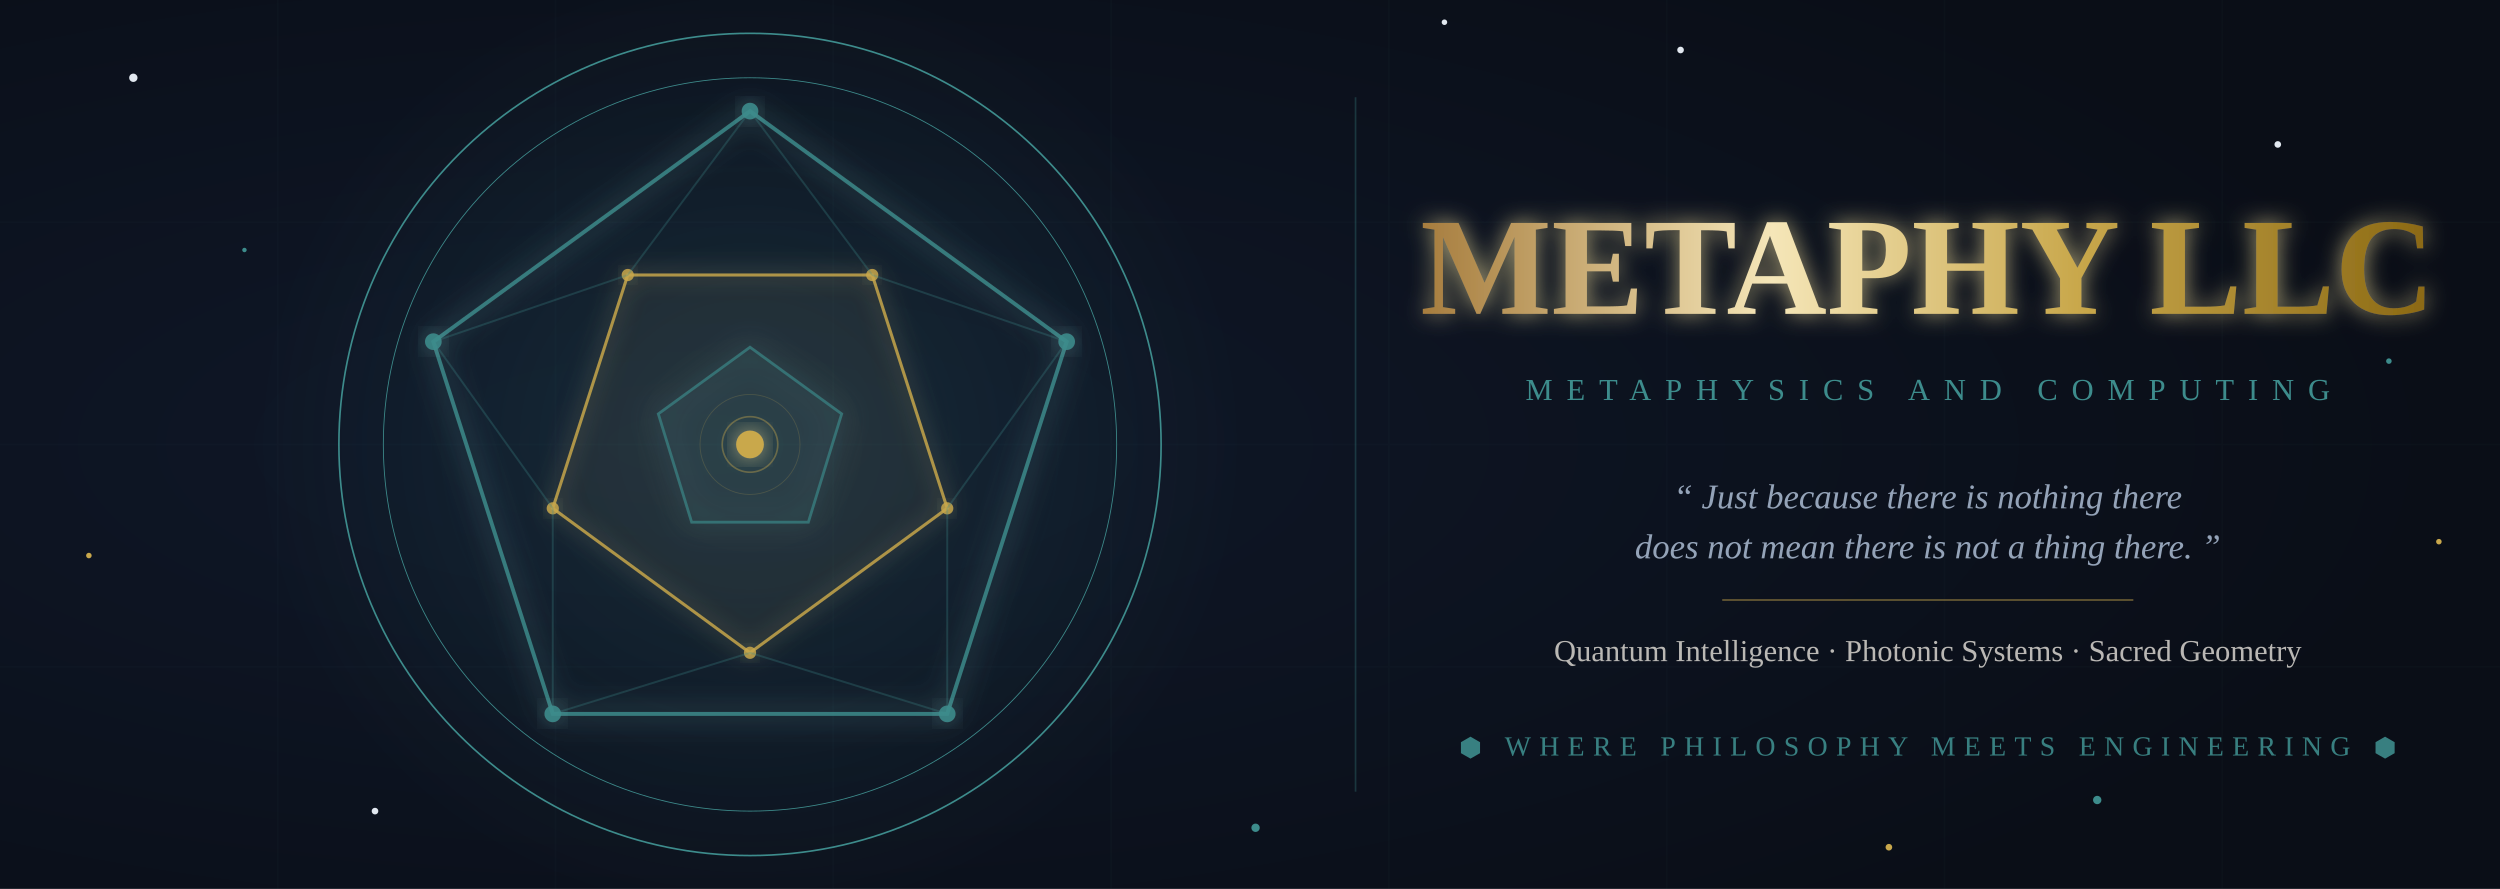
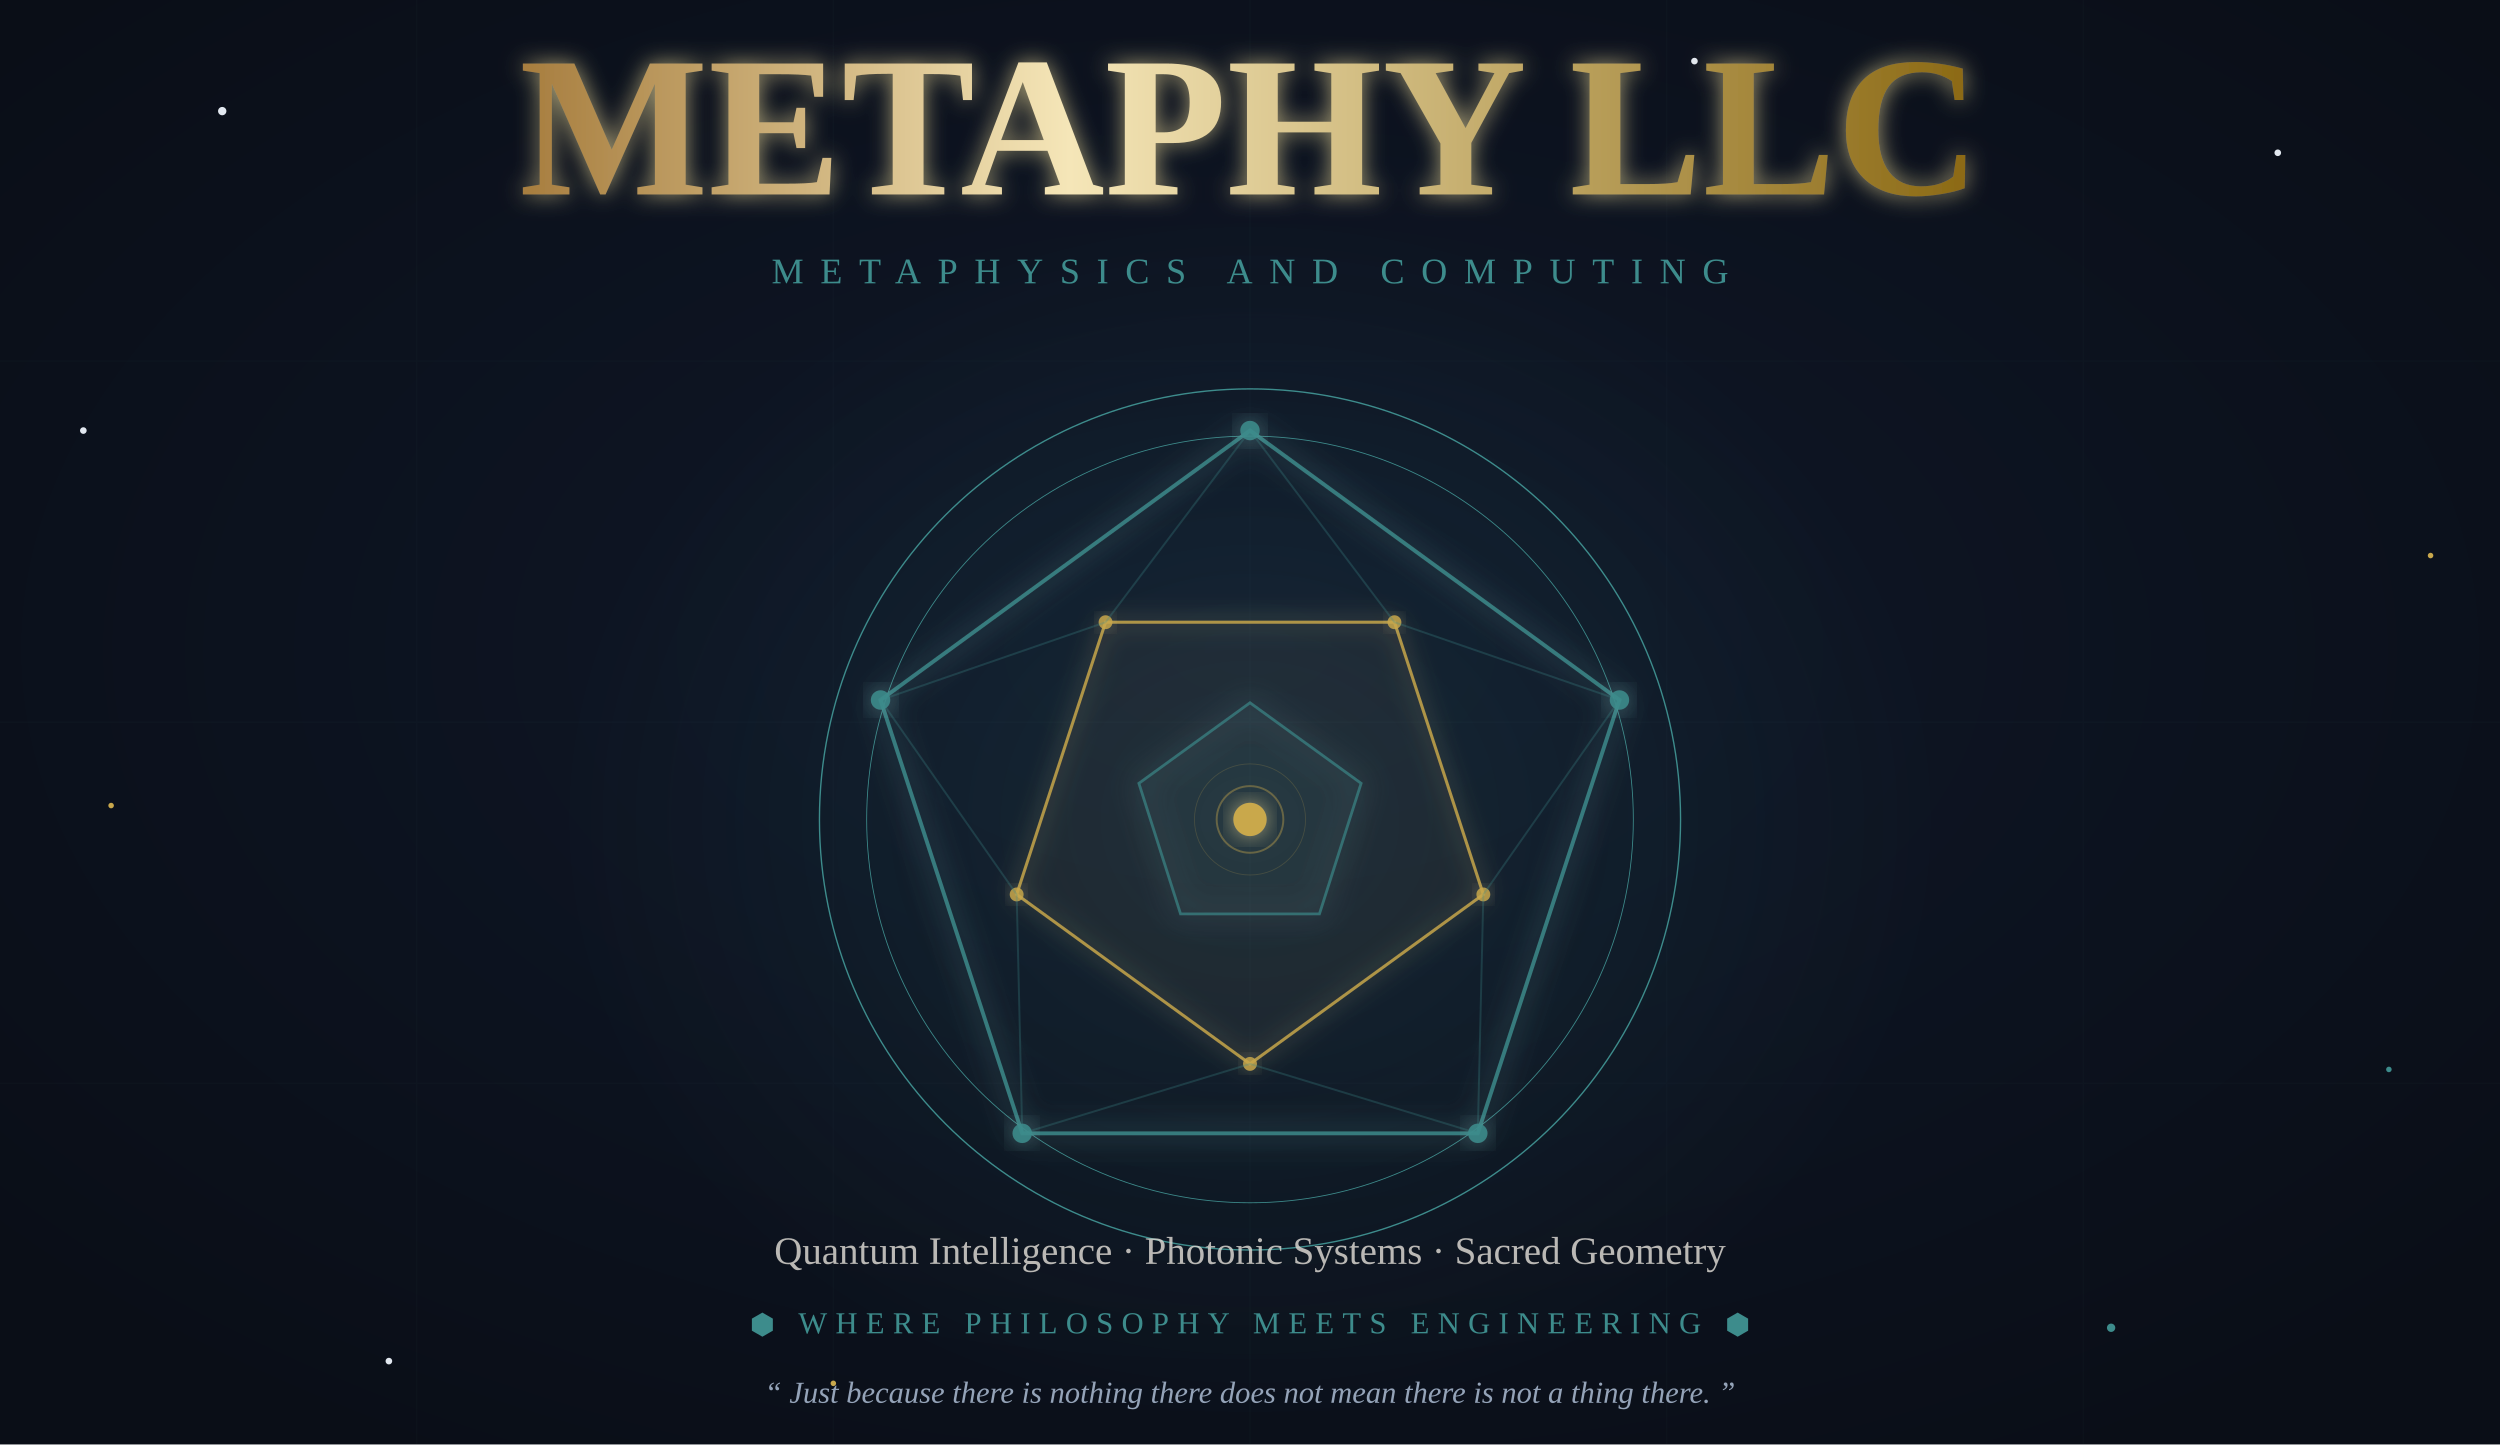
- <svg xmlns="http://www.w3.org/2000/svg" viewBox="0 0 900 320" width="900" height="320">
+ <svg xmlns="http://www.w3.org/2000/svg" viewBox="0 0 900 520" width="900" height="520">
  <defs>
-     <radialGradient id="bgGrad" cx="28%" cy="50%" r="70%">
+     <radialGradient id="bg" cx="50%" cy="45%" r="65%">
      <stop offset="0%" stop-color="#0F1829" />
      <stop offset="100%" stop-color="#0A0E17" />
    </radialGradient>
-     <radialGradient id="tealHalo" cx="50%" cy="50%" r="50%">
-       <stop offset="0%" stop-color="#3D8C8C" stop-opacity="0.18" />
+     <radialGradient id="halo" cx="50%" cy="50%" r="50%">
+       <stop offset="0%" stop-color="#3D8C8C" stop-opacity="0.15" />
      <stop offset="100%" stop-color="#3D8C8C" stop-opacity="0" />
    </radialGradient>
-     <filter id="tealGlow" x="-40%" y="-40%" width="180%" height="180%">
-       <feGaussianBlur in="SourceGraphic" stdDeviation="5" result="blur" />
-       <feColorMatrix in="blur" type="matrix" values="0 0 0 0 0.24  0 0 0 0 0.55  0 0 0 0 0.55  0 0 0 0.8 0" result="tb" />
+     <filter id="tg" x="-40%" y="-40%" width="180%" height="180%">
+       <feGaussianBlur in="SourceGraphic" stdDeviation="5" result="b" />
+       <feColorMatrix in="b" type="matrix" values="0 0 0 0 0.24 0 0 0 0 0.55 0 0 0 0 0.55 0 0 0 0.8 0" result="tb" />
      <feMerge>
        <feMergeNode in="tb" />
        <feMergeNode in="SourceGraphic" />
      </feMerge>
    </filter>
-     <filter id="goldGlow" x="-30%" y="-30%" width="160%" height="160%">
-       <feGaussianBlur in="SourceGraphic" stdDeviation="4" result="blur" />
-       <feColorMatrix in="blur" type="matrix" values="0 0 0 0 0.79  0 0 0 0 0.66  0 0 0 0 0.30  0 0 0 0.7 0" result="gb" />
+     <filter id="gg" x="-30%" y="-30%" width="160%" height="160%">
+       <feGaussianBlur in="SourceGraphic" stdDeviation="4" result="b" />
+       <feColorMatrix in="b" type="matrix" values="0 0 0 0 0.79 0 0 0 0 0.66 0 0 0 0 0.30 0 0 0 0.7 0" result="gb" />
      <feMerge>
        <feMergeNode in="gb" />
        <feMergeNode in="SourceGraphic" />
      </feMerge>
    </filter>
-     <filter id="softGlow" x="-20%" y="-20%" width="140%" height="140%">
-       <feGaussianBlur in="SourceGraphic" stdDeviation="3" result="blur" />
-       <feMerge>
-         <feMergeNode in="blur" />
-         <feMergeNode in="SourceGraphic" />
-       </feMerge>
-     </filter>
-     <linearGradient id="goldText" x1="0" y1="0" x2="1" y2="0">
+     <linearGradient id="gt" x1="0" y1="0" x2="1" y2="0">
      <stop offset="0%" stop-color="#A67C3D" />
-       <stop offset="35%" stop-color="#F5E6B8" />
-       <stop offset="65%" stop-color="#C9A84C" />
+       <stop offset="38%" stop-color="#F5E6B8" />
      <stop offset="100%" stop-color="#8B6914" />
    </linearGradient>
-     <linearGradient id="divLine" x1="0" y1="0" x2="1" y2="0">
+     <linearGradient id="dl" x1="0" y1="0" x2="1" y2="0">
      <stop offset="0%" stop-color="#3D8C8C" stop-opacity="0" />
      <stop offset="30%" stop-color="#3D8C8C" stop-opacity="0.8" />
      <stop offset="70%" stop-color="#3D8C8C" stop-opacity="0.8" />
      <stop offset="100%" stop-color="#3D8C8C" stop-opacity="0" />
    </linearGradient>
    <style>
-       .spin-slow  { transform-origin:270px 160px; animation:spin 90s linear infinite; }
-       .spin-rev   { transform-origin:270px 160px; animation:spin 130s linear infinite reverse; }
-       .spin-small { transform-origin:270px 160px; animation:spin 45s linear infinite; }
-       @keyframes spin { from{transform:rotate(0deg)} to{transform:rotate(360deg)} }
-       .pulse { animation: pulse 5s ease-in-out infinite; }
-       .pulse2 { animation: pulse 5s ease-in-out infinite; animation-delay:2.5s; }
-       @keyframes pulse { 0%,100%{opacity:0.12} 50%{opacity:0.45} }
-       .twinkle-a { animation: twk 3.2s ease-in-out infinite; }
-       .twinkle-b { animation: twk 4.5s ease-in-out infinite; animation-delay:1.1s; }
-       .twinkle-c { animation: twk 2.8s ease-in-out infinite; animation-delay:2.0s; }
-       .twinkle-d { animation: twk 5.0s ease-in-out infinite; animation-delay:0.6s; }
-       @keyframes twk { 0%,100%{opacity:0.15} 50%{opacity:0.95} }
-       .shimmer { animation: shimmer 6s ease-in-out infinite; }
-       @keyframes shimmer { 0%,100%{opacity:0.9} 50%{opacity:1} }
+       .sr{transform-origin:450px 295px;animation:spin 90s linear infinite}
+       .srr{transform-origin:450px 295px;animation:spin 130s linear infinite reverse}
+       .ss{transform-origin:450px 295px;animation:spin 40s linear infinite}
+       @keyframes spin{from{transform:rotate(0deg)}to{transform:rotate(360deg)}}
+       .p{animation:pulse 5s ease-in-out infinite}
+       .p2{animation:pulse 5s ease-in-out infinite;animation-delay:2.5s}
+       @keyframes pulse{0%,100%{opacity:.1}50%{opacity:.4}}
+       .ta{animation:twk 3.2s ease-in-out infinite}
+       .tb{animation:twk 4.5s ease-in-out infinite;animation-delay:1.1s}
+       .tc{animation:twk 2.8s ease-in-out infinite;animation-delay:2s}
+       .td{animation:twk 5s ease-in-out infinite;animation-delay:.6s}
+       @keyframes twk{0%,100%{opacity:.15}50%{opacity:.9}}
+       .sh{animation:sh 7s ease-in-out infinite}
+       @keyframes sh{0%,100%{opacity:.88}50%{opacity:1}}
    </style>
  </defs>
-   <rect width="900" height="320" fill="url(#bgGrad)" />
-   <ellipse cx="270" cy="160" rx="180" ry="170" fill="url(#tealHalo)" />
-   <g opacity="0.035" stroke="#3D8C8C" stroke-width="0.5">
-     <line x1="0" y1="80" x2="900" y2="80" />
-     <line x1="0" y1="160" x2="900" y2="160" />
-     <line x1="0" y1="240" x2="900" y2="240" />
-     <line x1="100" y1="0" x2="100" y2="320" />
-     <line x1="200" y1="0" x2="200" y2="320" />
-     <line x1="300" y1="0" x2="300" y2="320" />
-     <line x1="400" y1="0" x2="400" y2="320" />
-     <line x1="500" y1="0" x2="500" y2="320" />
-     <line x1="600" y1="0" x2="600" y2="320" />
-     <line x1="700" y1="0" x2="700" y2="320" />
-     <line x1="800" y1="0" x2="800" y2="320" />
+   <rect width="900" height="520" fill="url(#bg)" />
+   <ellipse cx="450" cy="295" rx="250" ry="220" fill="url(#halo)" />
+   <g opacity="0.03" stroke="#3D8C8C" stroke-width="0.5">
+     <line x1="0" y1="130" x2="900" y2="130" />
+     <line x1="0" y1="260" x2="900" y2="260" />
+     <line x1="0" y1="390" x2="900" y2="390" />
+     <line x1="150" y1="0" x2="150" y2="520" />
+     <line x1="300" y1="0" x2="300" y2="520" />
+     <line x1="450" y1="0" x2="450" y2="520" />
+     <line x1="600" y1="0" x2="600" y2="520" />
+     <line x1="750" y1="0" x2="750" y2="520" />
  </g>
-   <circle cx="48" cy="28" r="1.5" fill="#E2E8F0" class="twinkle-a" />
-   <circle cx="820" cy="52" r="1.2" fill="#E2E8F0" class="twinkle-b" />
-   <circle cx="755" cy="288" r="1.5" fill="#3D8C8C" class="twinkle-c" />
-   <circle cx="878" cy="195" r="1.0" fill="#C9A84C" class="twinkle-d" />
-   <circle cx="605" cy="18" r="1.2" fill="#E2E8F0" class="twinkle-a" />
-   <circle cx="452" cy="298" r="1.5" fill="#3D8C8C" class="twinkle-b" />
-   <circle cx="32" cy="200" r="1.0" fill="#C9A84C" class="twinkle-c" />
-   <circle cx="135" cy="292" r="1.2" fill="#E2E8F0" class="twinkle-d" />
-   <circle cx="860" cy="130" r="1.0" fill="#3D8C8C" class="twinkle-a" />
-   <circle cx="680" cy="305" r="1.2" fill="#C9A84C" class="twinkle-b" />
-   <circle cx="520" cy="8" r="1.0" fill="#E2E8F0" class="twinkle-c" />
-   <circle cx="88" cy="90" r="0.8" fill="#3D8C8C" class="twinkle-d" />
-   <circle cx="270" cy="160" r="148" fill="none" stroke="#3D8C8C" stroke-width="0.6" class="pulse" />
-   <circle cx="270" cy="160" r="132" fill="none" stroke="#3D8C8C" stroke-width="0.3" class="pulse2" />
-   <g class="spin-slow">
-     <polygon points="270,40 384,123 341,257 199,257 156,123" fill="none" stroke="#3D8C8C" stroke-width="1.4" opacity="0.85" filter="url(#tealGlow)" />
-     <circle cx="270" cy="40" r="3" fill="#3D8C8C" opacity="0.9" filter="url(#tealGlow)" />
-     <circle cx="384" cy="123" r="3" fill="#3D8C8C" opacity="0.9" filter="url(#tealGlow)" />
-     <circle cx="341" cy="257" r="3" fill="#3D8C8C" opacity="0.9" filter="url(#tealGlow)" />
-     <circle cx="199" cy="257" r="3" fill="#3D8C8C" opacity="0.9" filter="url(#tealGlow)" />
-     <circle cx="156" cy="123" r="3" fill="#3D8C8C" opacity="0.9" filter="url(#tealGlow)" />
+   <circle cx="80" cy="40" r="1.5" fill="#E2E8F0" class="ta" />
+   <circle cx="820" cy="55" r="1.2" fill="#E2E8F0" class="tb" />
+   <circle cx="760" cy="478" r="1.5" fill="#3D8C8C" class="tc" />
+   <circle cx="875" cy="200" r="1.0" fill="#C9A84C" class="td" />
+   <circle cx="610" cy="22" r="1.2" fill="#E2E8F0" class="ta" />
+   <circle cx="40" cy="290" r="1.0" fill="#C9A84C" class="tc" />
+   <circle cx="140" cy="490" r="1.2" fill="#E2E8F0" class="td" />
+   <circle cx="860" cy="385" r="1.0" fill="#3D8C8C" class="tb" />
+   <circle cx="300" cy="498" r="1.0" fill="#C9A84C" class="ta" />
+   <circle cx="30" cy="155" r="1.2" fill="#E2E8F0" class="tc" />
+   <text x="450" y="70" font-family="Georgia,'Times New Roman',serif" font-size="72" font-weight="bold" fill="url(#gt)" text-anchor="middle" filter="url(#gg)" class="sh">METAPHY LLC</text>
+   <text x="450" y="102" font-family="Georgia,'Times New Roman',serif" font-size="13" letter-spacing="6" fill="#3D8C8C" text-anchor="middle">
+     METAPHYSICS AND COMPUTING</text>
+   <line x1="200" y1="120" x2="700" y2="120" stroke="url(#dl)" stroke-width="0.8" />
+   <circle cx="450" cy="295" r="155" fill="none" stroke="#3D8C8C" stroke-width="0.5" class="p" />
+   <circle cx="450" cy="295" r="138" fill="none" stroke="#3D8C8C" stroke-width="0.3" class="p2" />
+   <g class="sr">
+     <polygon points="450,155 583,252 532,408 368,408 317,252" fill="none" stroke="#3D8C8C" stroke-width="1.4" opacity="0.85" filter="url(#tg)" />
+     <circle cx="450" cy="155" r="3.5" fill="#3D8C8C" opacity="0.9" filter="url(#tg)" />
+     <circle cx="583" cy="252" r="3.5" fill="#3D8C8C" opacity="0.9" filter="url(#tg)" />
+     <circle cx="532" cy="408" r="3.5" fill="#3D8C8C" opacity="0.9" filter="url(#tg)" />
+     <circle cx="368" cy="408" r="3.5" fill="#3D8C8C" opacity="0.9" filter="url(#tg)" />
+     <circle cx="317" cy="252" r="3.5" fill="#3D8C8C" opacity="0.9" filter="url(#tg)" />
  </g>
-   <g class="spin-rev">
-     <polygon points="314,99 341,183 270,235 199,183 226,99" fill="rgba(201,168,76,0.05)" stroke="#C9A84C" stroke-width="1.1" opacity="0.85" filter="url(#goldGlow)" />
-     <circle cx="314" cy="99" r="2.2" fill="#C9A84C" opacity="0.85" filter="url(#goldGlow)" />
-     <circle cx="341" cy="183" r="2.2" fill="#C9A84C" opacity="0.85" filter="url(#goldGlow)" />
-     <circle cx="270" cy="235" r="2.2" fill="#C9A84C" opacity="0.85" filter="url(#goldGlow)" />
-     <circle cx="199" cy="183" r="2.2" fill="#C9A84C" opacity="0.85" filter="url(#goldGlow)" />
-     <circle cx="226" cy="99" r="2.2" fill="#C9A84C" opacity="0.85" filter="url(#goldGlow)" />
+   <g class="srr">
+     <polygon points="502,224 534,322 450,383 366,322 398,224" fill="rgba(201,168,76,0.04)" stroke="#C9A84C" stroke-width="1.1" opacity="0.85" filter="url(#gg)" />
+     <circle cx="502" cy="224" r="2.5" fill="#C9A84C" opacity="0.85" filter="url(#gg)" />
+     <circle cx="534" cy="322" r="2.5" fill="#C9A84C" opacity="0.85" filter="url(#gg)" />
+     <circle cx="450" cy="383" r="2.5" fill="#C9A84C" opacity="0.85" filter="url(#gg)" />
+     <circle cx="366" cy="322" r="2.5" fill="#C9A84C" opacity="0.85" filter="url(#gg)" />
+     <circle cx="398" cy="224" r="2.5" fill="#C9A84C" opacity="0.85" filter="url(#gg)" />
  </g>
-   <g class="spin-slow" opacity="0.28" stroke="#3D8C8C" stroke-width="0.7">
-     <line x1="270" y1="40" x2="314" y2="99" />
-     <line x1="270" y1="40" x2="226" y2="99" />
-     <line x1="384" y1="123" x2="314" y2="99" />
-     <line x1="384" y1="123" x2="341" y2="183" />
-     <line x1="341" y1="257" x2="341" y2="183" />
-     <line x1="341" y1="257" x2="270" y2="235" />
-     <line x1="199" y1="257" x2="270" y2="235" />
-     <line x1="199" y1="257" x2="199" y2="183" />
-     <line x1="156" y1="123" x2="199" y2="183" />
-     <line x1="156" y1="123" x2="226" y2="99" />
+   <g class="sr" opacity="0.28" stroke="#3D8C8C" stroke-width="0.7">
+     <line x1="450" y1="155" x2="502" y2="224" />
+     <line x1="450" y1="155" x2="398" y2="224" />
+     <line x1="583" y1="252" x2="502" y2="224" />
+     <line x1="583" y1="252" x2="534" y2="322" />
+     <line x1="532" y1="408" x2="534" y2="322" />
+     <line x1="532" y1="408" x2="450" y2="383" />
+     <line x1="368" y1="408" x2="450" y2="383" />
+     <line x1="368" y1="408" x2="366" y2="322" />
+     <line x1="317" y1="252" x2="366" y2="322" />
+     <line x1="317" y1="252" x2="398" y2="224" />
  </g>
-   <g class="spin-small">
-     <polygon points="270,125 303,149 291,188 249,188 237,149" fill="rgba(61,140,140,0.08)" stroke="#3D8C8C" stroke-width="1.0" opacity="0.7" filter="url(#tealGlow)" />
+   <g class="ss">
+     <polygon points="450,253 490,282 475,329 425,329 410,282" fill="rgba(61,140,140,0.07)" stroke="#3D8C8C" stroke-width="1.0" opacity="0.7" filter="url(#tg)" />
  </g>
-   <circle cx="270" cy="160" r="5" fill="#C9A84C" filter="url(#goldGlow)" />
-   <circle cx="270" cy="160" r="10" fill="none" stroke="#C9A84C" stroke-width="0.6" opacity="0.4" />
-   <circle cx="270" cy="160" r="18" fill="none" stroke="#C9A84C" stroke-width="0.3" opacity="0.2" />
-   <line x1="488" y1="35" x2="488" y2="285" stroke="#3D8C8C" stroke-width="0.6" opacity="0.3" />
-   <text x="694" y="113" font-family="Georgia,'Times New Roman',serif" font-size="50" font-weight="bold" fill="url(#goldText)" text-anchor="middle" filter="url(#goldGlow)" class="shimmer">METAPHY LLC</text>
-   <text x="694" y="144" font-family="Georgia,'Times New Roman',serif" font-size="11" letter-spacing="5" fill="#3D8C8C" text-anchor="middle">METAPHYSICS AND COMPUTING</text>
-   <line x1="510" y1="160" x2="878" y2="160" stroke="url(#divLine)" stroke-width="0.8" />
-   <text x="694" y="183" font-family="Georgia,'Times New Roman',serif" font-size="12.5" font-style="italic" fill="#94A3B8" text-anchor="middle">“ Just because there is nothing there</text>
-   <text x="694" y="201" font-family="Georgia,'Times New Roman',serif" font-size="12.5" font-style="italic" fill="#94A3B8" text-anchor="middle">does not mean there is not a thing there. ”</text>
-   <line x1="620" y1="216" x2="768" y2="216" stroke="#C9A84C" stroke-width="0.6" opacity="0.5" />
-   <text x="694" y="238" font-family="Georgia,'Times New Roman',serif" font-size="11" fill="#D8D5CF" text-anchor="middle" opacity="0.85">
+   <circle cx="450" cy="295" r="6" fill="#C9A84C" filter="url(#gg)" />
+   <circle cx="450" cy="295" r="12" fill="none" stroke="#C9A84C" stroke-width="0.7" opacity="0.4" />
+   <circle cx="450" cy="295" r="20" fill="none" stroke="#C9A84C" stroke-width="0.3" opacity="0.2" />
+   <line x1="200" y1="433" x2="700" y2="433" stroke="url(#dl)" stroke-width="0.6" />
+   <text x="450" y="455" font-family="Georgia,'Times New Roman',serif" font-size="14" fill="#D8D5CF" text-anchor="middle" opacity="0.85">
    Quantum Intelligence · Photonic Systems · Sacred Geometry
  </text>
-   <text x="694" y="272" font-family="Georgia,'Times New Roman',serif" font-size="10" letter-spacing="3" fill="#3D8C8C" text-anchor="middle" opacity="0.9">
+   <text x="450" y="480" font-family="Georgia,'Times New Roman',serif" font-size="11" letter-spacing="3" fill="#3D8C8C" text-anchor="middle">
    ⬢ WHERE PHILOSOPHY MEETS ENGINEERING ⬢
  </text>
+   <text x="450" y="505" font-family="Georgia,'Times New Roman',serif" font-size="11" font-style="italic" fill="#94A3B8" text-anchor="middle">
+     “ Just because there is nothing there does not mean there is not a thing there. ”
+   </text>
</svg>
